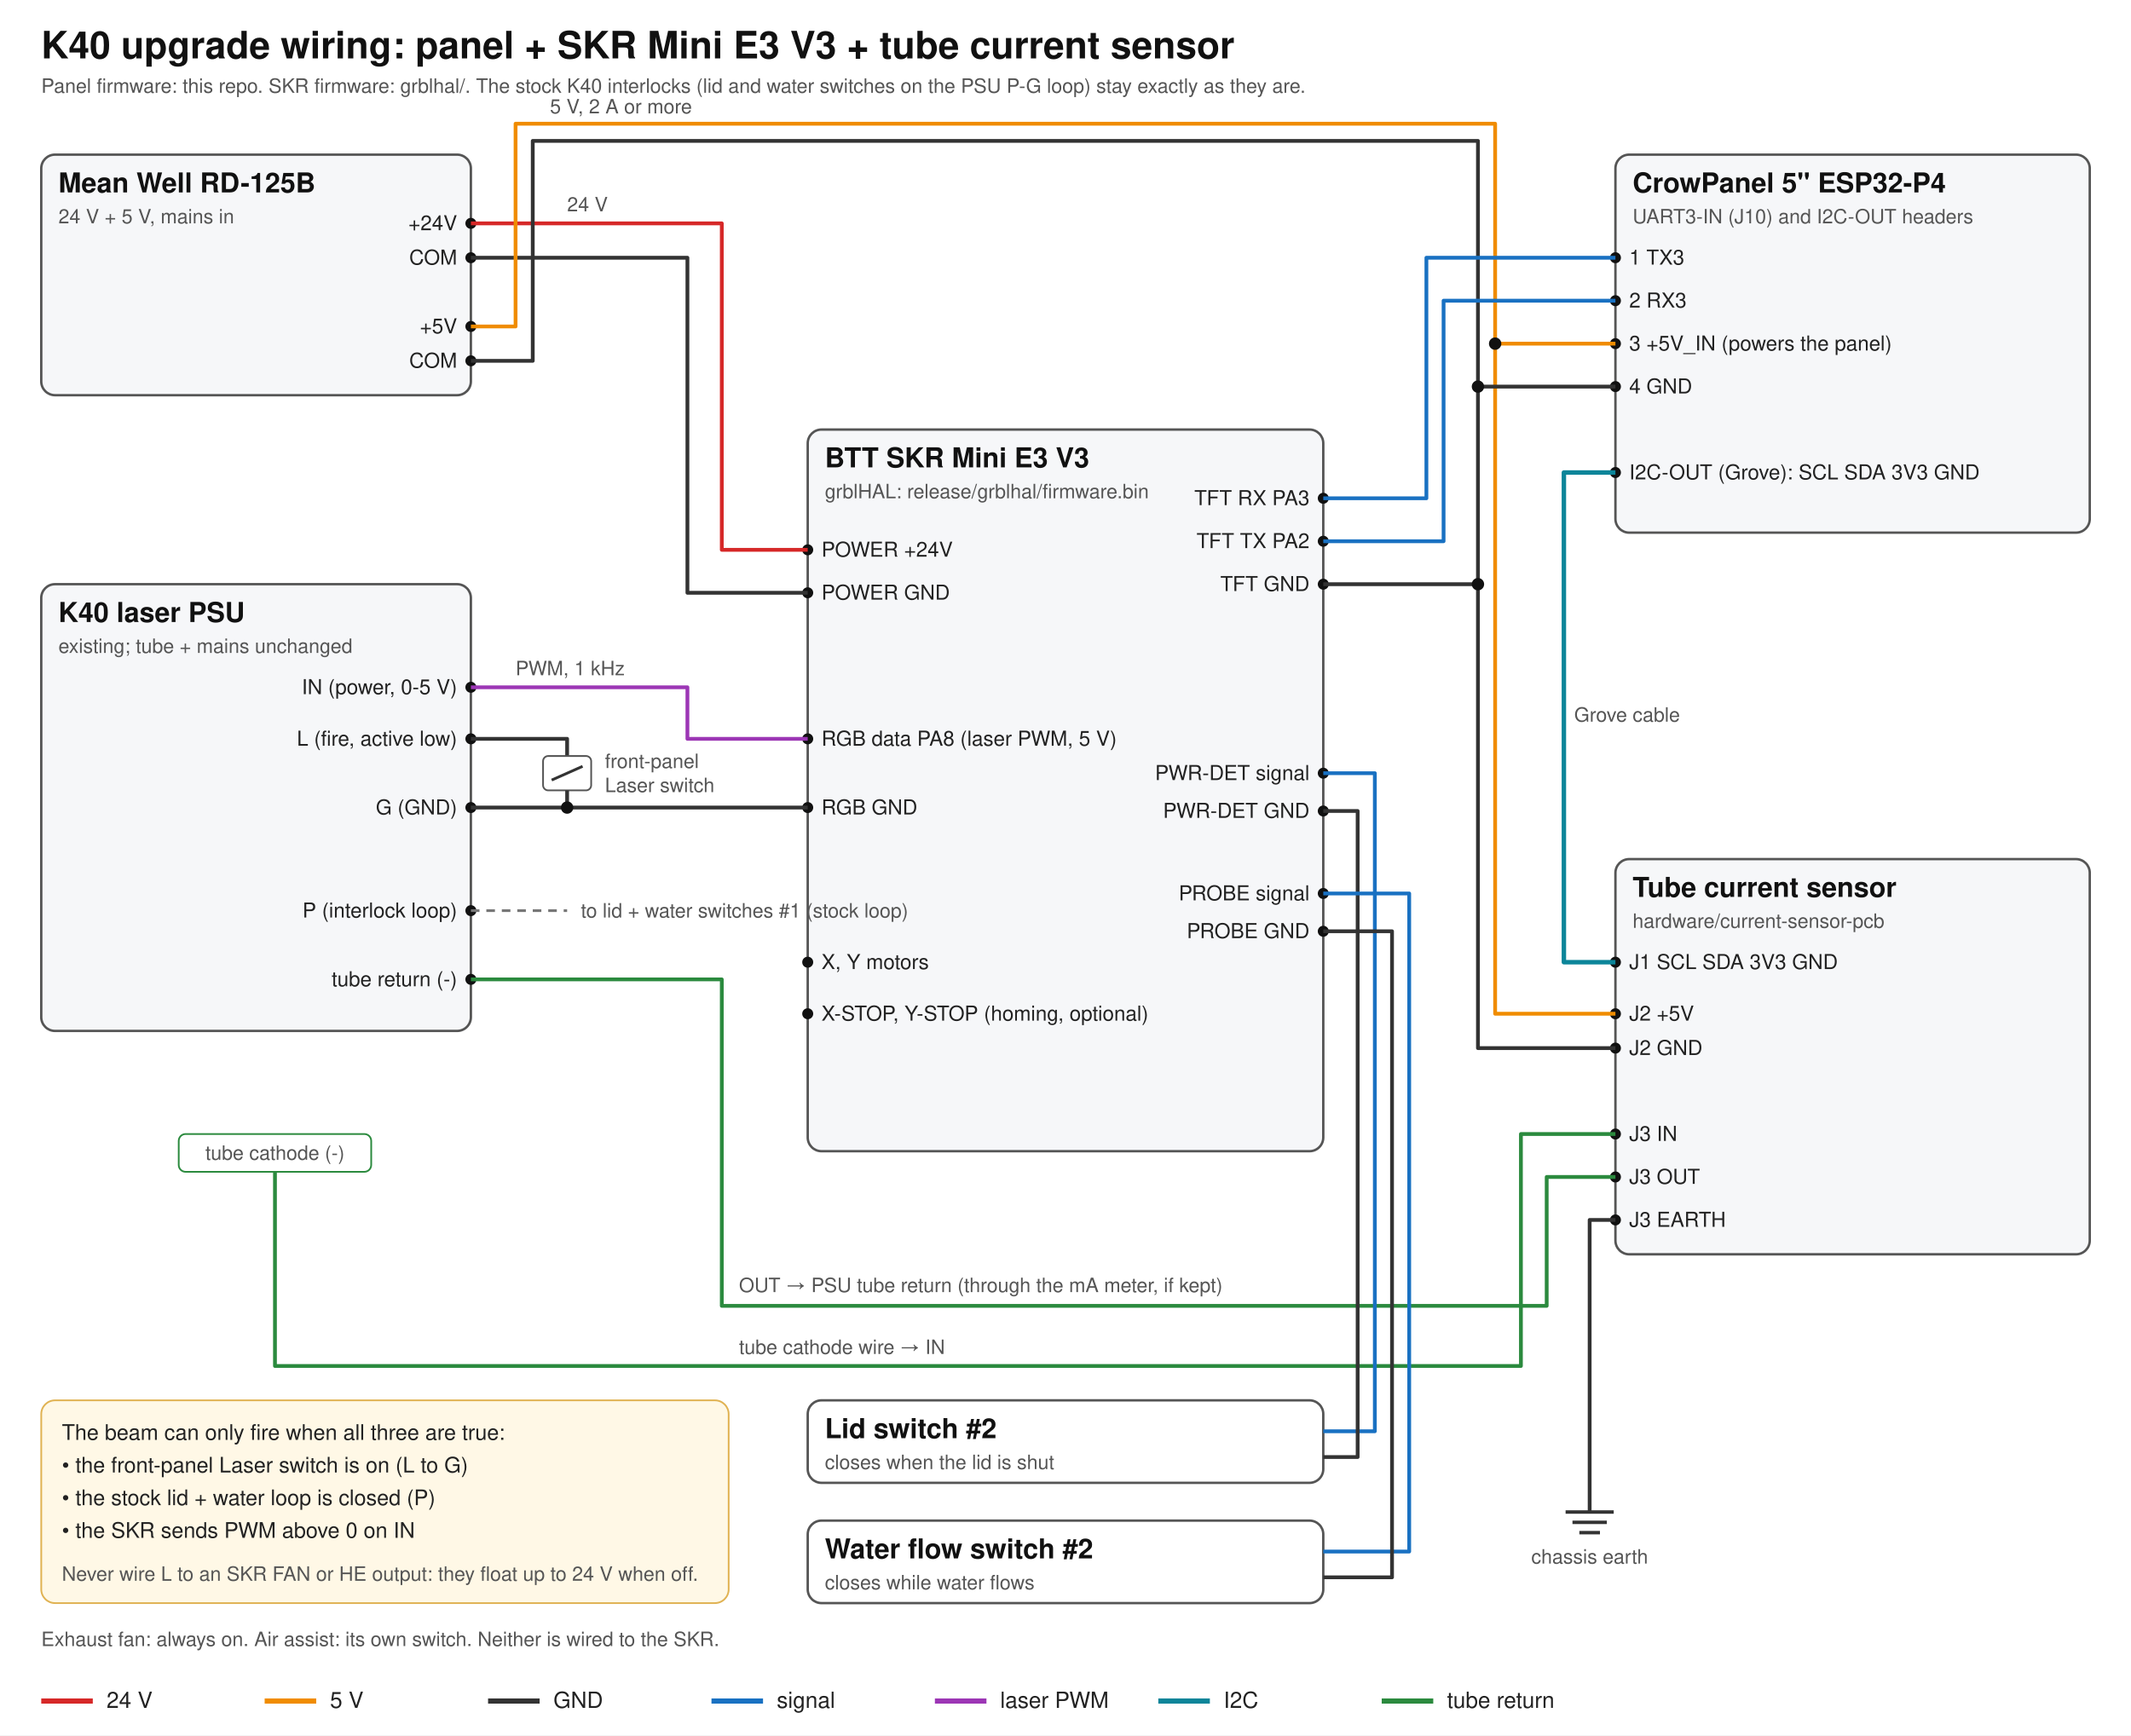
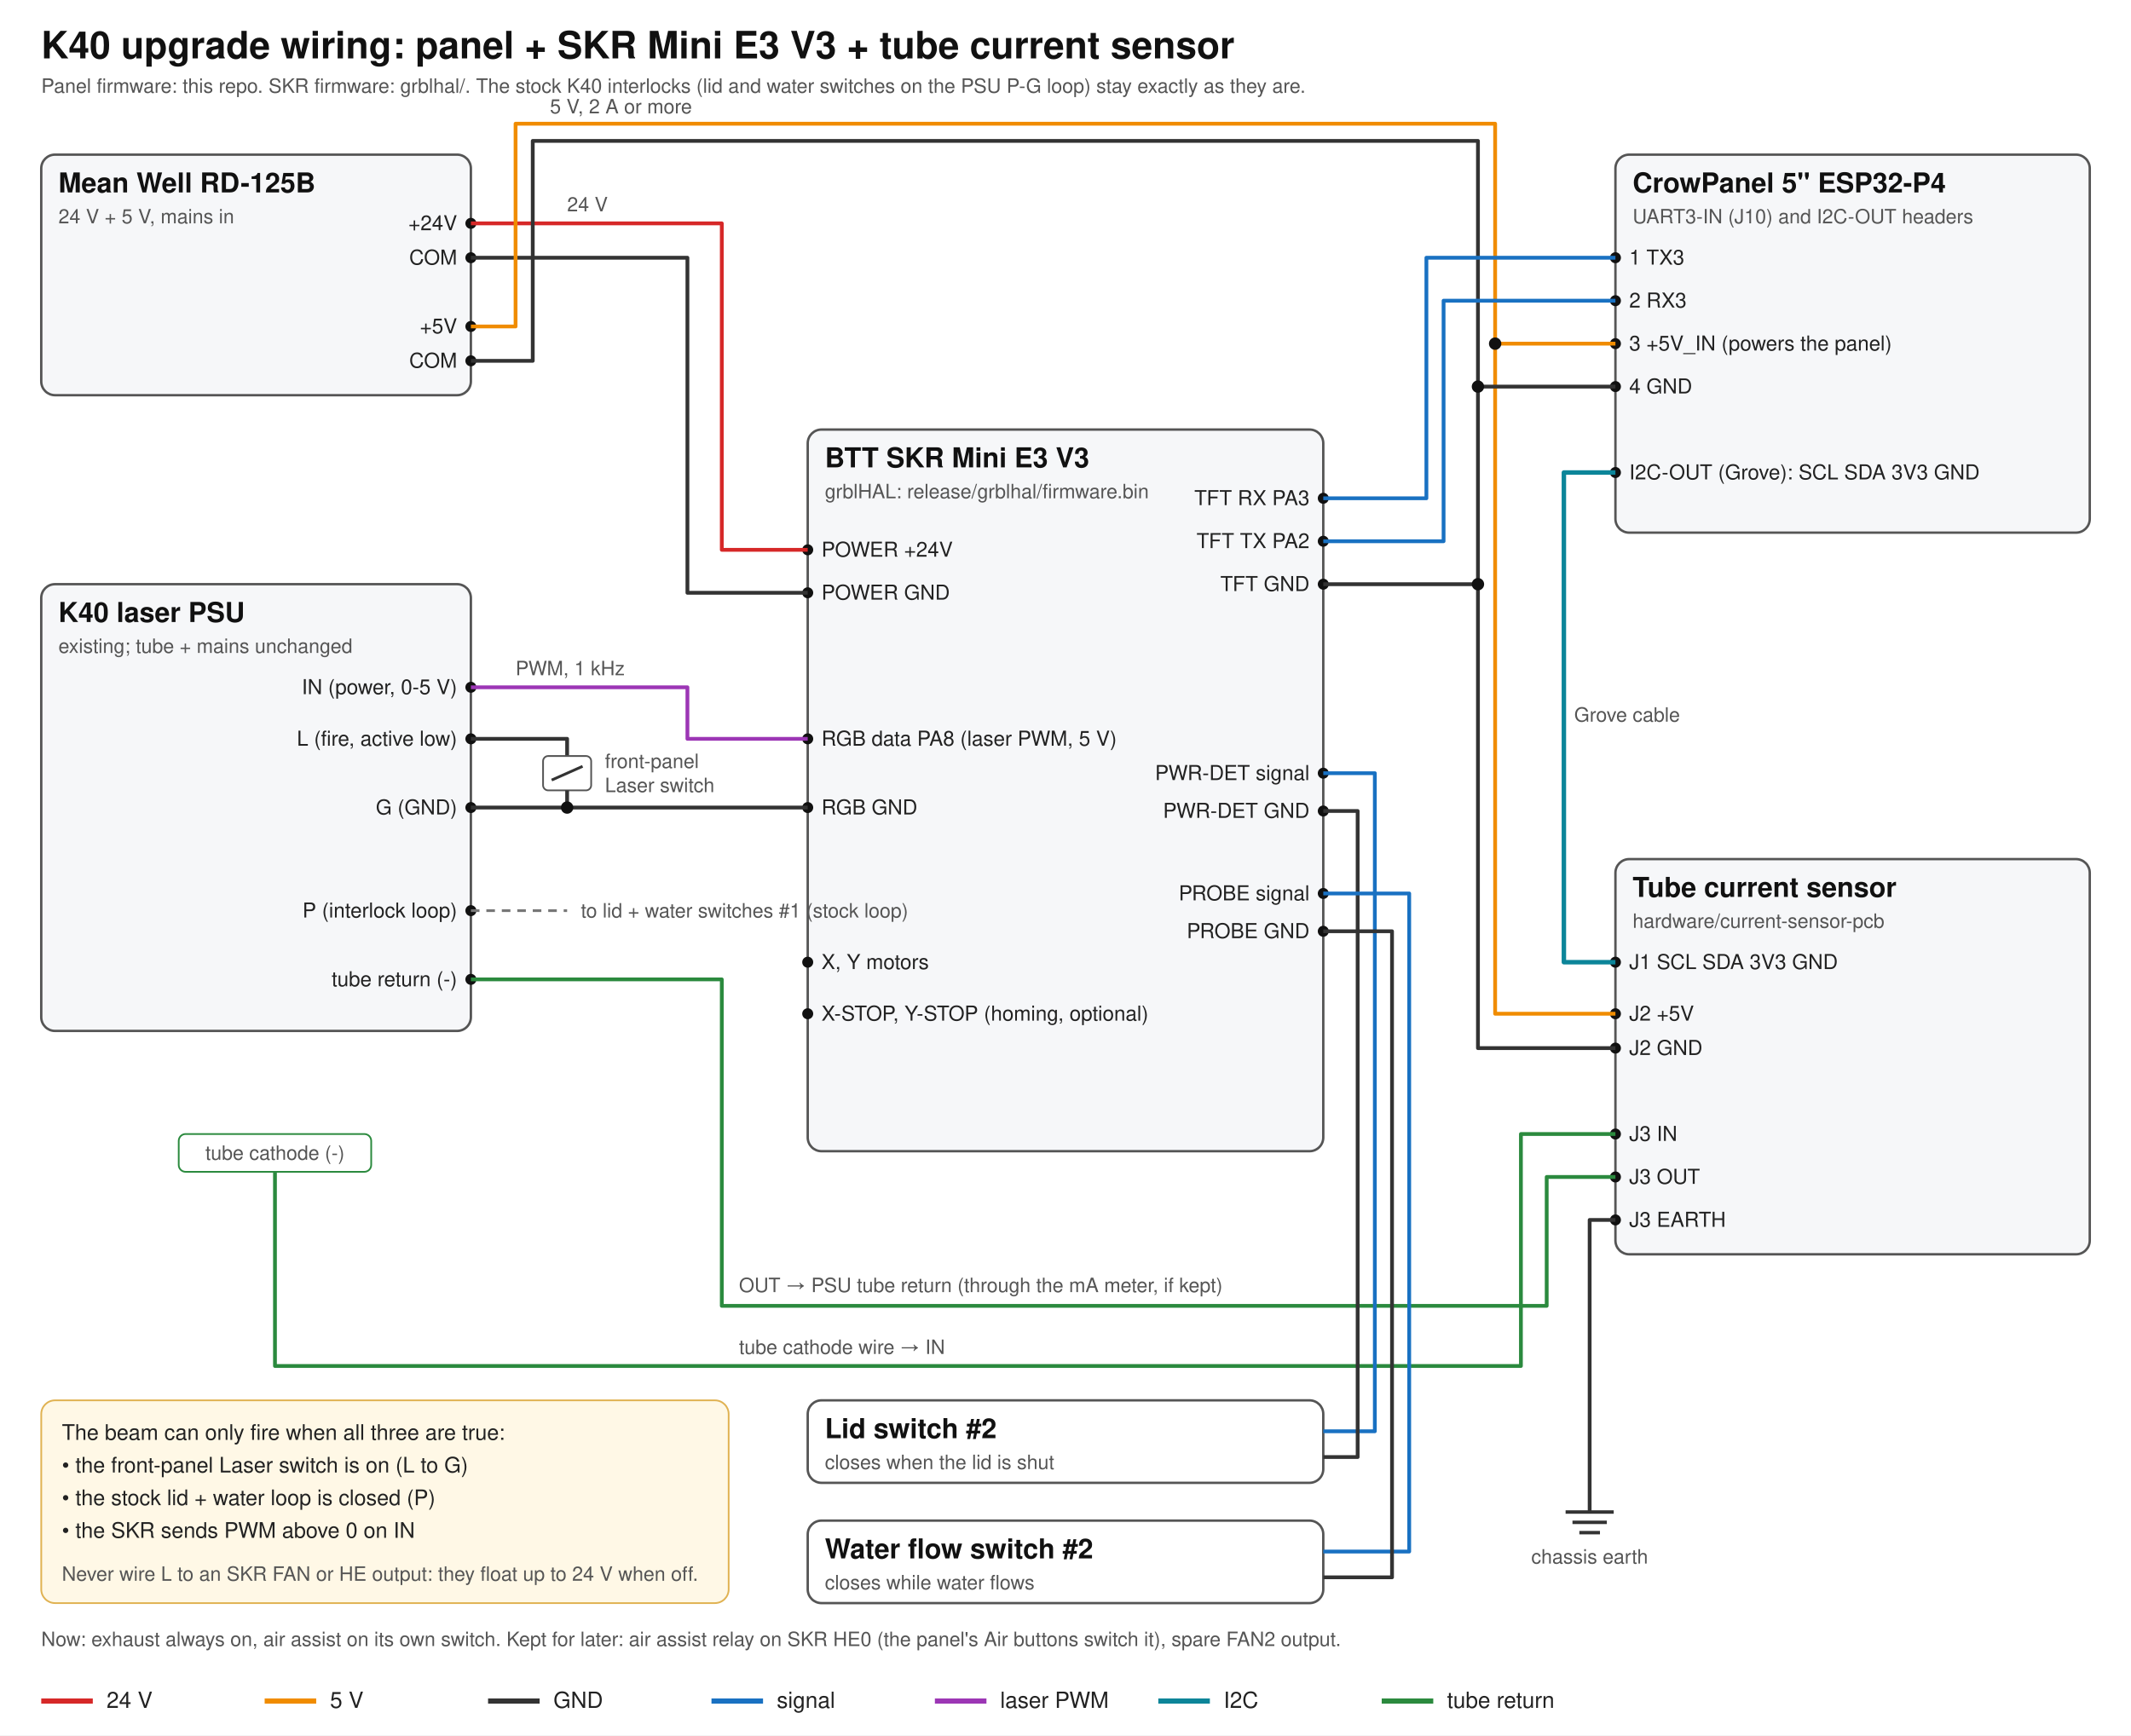
<svg xmlns="http://www.w3.org/2000/svg" viewBox="0 0 1240 1010" width="1240" height="1010" font-family="Helvetica, Arial, sans-serif">
  <rect width="100%" height="100%" fill="#ffffff" />
  <style>.t{font-size:13px;fill:#222}.h{font-size:16px;font-weight:700;fill:#111}.s{font-size:11.5px;fill:#555}.p{font-size:12px;fill:#222}.n{font-size:12.5px;fill:#222}</style>
  <text x="24" y="34" style="font-size:22px;font-weight:700;fill:#111">K40 upgrade wiring: panel + SKR Mini E3 V3 + tube current sensor</text>
  <text x="24" y="54" class="s">Panel firmware: this repo. SKR firmware: grblhal/. The stock K40 interlocks (lid and water switches on the PSU P-G loop) stay exactly as they are.</text>
  <rect x="24" y="90" width="250" height="140" rx="8" fill="#f6f7f9" stroke="#555" stroke-width="1.4" />
  <text x="34" y="112" class="h">Mean Well RD-125B</text>
  <text x="34" y="130" class="s">24 V + 5 V, mains in</text>
  <circle cx="274" cy="130" r="3.2" fill="#111" />
  <text x="266" y="134" class="p" text-anchor="end">+24V</text>
  <circle cx="274" cy="150" r="3.2" fill="#111" />
  <text x="266" y="154" class="p" text-anchor="end">COM</text>
  <circle cx="274" cy="190" r="3.2" fill="#111" />
  <text x="266" y="194" class="p" text-anchor="end">+5V</text>
  <circle cx="274" cy="210" r="3.2" fill="#111" />
  <text x="266" y="214" class="p" text-anchor="end">COM</text>
  <rect x="24" y="340" width="250" height="260" rx="8" fill="#f6f7f9" stroke="#555" stroke-width="1.4" />
  <text x="34" y="362" class="h">K40 laser PSU</text>
  <text x="34" y="380" class="s">existing; tube + mains unchanged</text>
  <circle cx="274" cy="400" r="3.2" fill="#111" />
  <text x="266" y="404" class="p" text-anchor="end">IN  (power, 0-5 V)</text>
  <circle cx="274" cy="430" r="3.2" fill="#111" />
  <text x="266" y="434" class="p" text-anchor="end">L  (fire, active low)</text>
  <circle cx="274" cy="470" r="3.2" fill="#111" />
  <text x="266" y="474" class="p" text-anchor="end">G  (GND)</text>
  <circle cx="274" cy="530" r="3.2" fill="#111" />
  <text x="266" y="534" class="p" text-anchor="end">P  (interlock loop)</text>
  <circle cx="274" cy="570" r="3.2" fill="#111" />
  <text x="266" y="574" class="p" text-anchor="end">tube return (-)</text>
  <rect x="470" y="250" width="300" height="420" rx="8" fill="#f6f7f9" stroke="#555" stroke-width="1.4" />
  <text x="480" y="272" class="h">BTT SKR Mini E3 V3</text>
  <text x="480" y="290" class="s">grblHAL: release/grblhal/firmware.bin</text>
  <circle cx="470" cy="320" r="3.2" fill="#111" />
  <text x="478" y="324" class="p" text-anchor="start">POWER +24V</text>
  <circle cx="470" cy="345" r="3.2" fill="#111" />
  <text x="478" y="349" class="p" text-anchor="start">POWER GND</text>
  <circle cx="470" cy="430" r="3.2" fill="#111" />
  <text x="478" y="434" class="p" text-anchor="start">RGB data PA8 (laser PWM, 5 V)</text>
  <circle cx="470" cy="470" r="3.2" fill="#111" />
  <text x="478" y="474" class="p" text-anchor="start">RGB GND</text>
  <circle cx="470" cy="560" r="3.2" fill="#111" />
  <text x="478" y="564" class="p" text-anchor="start">X, Y motors</text>
  <circle cx="470" cy="590" r="3.2" fill="#111" />
  <text x="478" y="594" class="p" text-anchor="start">X-STOP, Y-STOP (homing, optional)</text>
  <circle cx="770" cy="290" r="3.2" fill="#111" />
  <text x="762" y="294" class="p" text-anchor="end">TFT RX  PA3</text>
  <circle cx="770" cy="315" r="3.2" fill="#111" />
  <text x="762" y="319" class="p" text-anchor="end">TFT TX  PA2</text>
  <circle cx="770" cy="340" r="3.2" fill="#111" />
  <text x="762" y="344" class="p" text-anchor="end">TFT GND</text>
  <circle cx="770" cy="450" r="3.2" fill="#111" />
  <text x="762" y="454" class="p" text-anchor="end">PWR-DET signal</text>
  <circle cx="770" cy="472" r="3.2" fill="#111" />
  <text x="762" y="476" class="p" text-anchor="end">PWR-DET GND</text>
  <circle cx="770" cy="520" r="3.2" fill="#111" />
  <text x="762" y="524" class="p" text-anchor="end">PROBE signal</text>
  <circle cx="770" cy="542" r="3.2" fill="#111" />
  <text x="762" y="546" class="p" text-anchor="end">PROBE GND</text>
  <rect x="940" y="90" width="276" height="220" rx="8" fill="#f6f7f9" stroke="#555" stroke-width="1.4" />
  <text x="950" y="112" class="h">CrowPanel 5" ESP32-P4</text>
  <text x="950" y="130" class="s">UART3-IN (J10) and I2C-OUT headers</text>
  <circle cx="940" cy="150" r="3.2" fill="#111" />
  <text x="948" y="154" class="p" text-anchor="start">1  TX3</text>
  <circle cx="940" cy="175" r="3.2" fill="#111" />
  <text x="948" y="179" class="p" text-anchor="start">2  RX3</text>
  <circle cx="940" cy="200" r="3.2" fill="#111" />
  <text x="948" y="204" class="p" text-anchor="start">3  +5V_IN (powers the panel)</text>
  <circle cx="940" cy="225" r="3.2" fill="#111" />
  <text x="948" y="229" class="p" text-anchor="start">4  GND</text>
  <circle cx="940" cy="275" r="3.2" fill="#111" />
  <text x="948" y="279" class="p" text-anchor="start">I2C-OUT (Grove): SCL SDA 3V3 GND</text>
  <rect x="940" y="500" width="276" height="230" rx="8" fill="#f6f7f9" stroke="#555" stroke-width="1.4" />
  <text x="950" y="522" class="h">Tube current sensor</text>
  <text x="950" y="540" class="s">hardware/current-sensor-pcb</text>
  <circle cx="940" cy="560" r="3.2" fill="#111" />
  <text x="948" y="564" class="p" text-anchor="start">J1  SCL SDA 3V3 GND</text>
  <circle cx="940" cy="590" r="3.2" fill="#111" />
  <text x="948" y="594" class="p" text-anchor="start">J2  +5V</text>
  <circle cx="940" cy="610" r="3.2" fill="#111" />
  <text x="948" y="614" class="p" text-anchor="start">J2  GND</text>
  <circle cx="940" cy="660" r="3.2" fill="#111" />
  <text x="948" y="664" class="p" text-anchor="start">J3  IN</text>
  <circle cx="940" cy="685" r="3.2" fill="#111" />
  <text x="948" y="689" class="p" text-anchor="start">J3  OUT</text>
  <circle cx="940" cy="710" r="3.2" fill="#111" />
  <text x="948" y="714" class="p" text-anchor="start">J3  EARTH</text>
  <rect x="470" y="815" width="300" height="48" rx="8" fill="#fff" stroke="#555" stroke-width="1.4" />
  <text x="480" y="837" class="h">Lid switch #2</text>
  <text x="480" y="855" class="s">closes when the lid is shut</text>
  <rect x="470" y="885" width="300" height="48" rx="8" fill="#fff" stroke="#555" stroke-width="1.4" />
  <text x="480" y="907" class="h">Water flow switch #2</text>
  <text x="480" y="925" class="s">closes while water flows</text>
  <path d="M274,130 L420,130 L420,320 L470,320" fill="none" stroke="#d62828" stroke-width="2.2" stroke-linejoin="round" />
  <text x="330" y="123" class="s" text-anchor="start">24 V</text>
  <path d="M274,150 L400,150 L400,345 L470,345" fill="none" stroke="#333333" stroke-width="2.2" stroke-linejoin="round" />
  <path d="M274,190 L300,190 L300,72 L870,72 L870,200 L940,200" fill="none" stroke="#f08c00" stroke-width="2.2" stroke-linejoin="round" />
  <text x="320" y="66" class="s" text-anchor="start">5 V, 2 A or more</text>
  <path d="M870,200 L870,590 L940,590" fill="none" stroke="#f08c00" stroke-width="2.2" stroke-linejoin="round" />
  <circle cx="870" cy="200" r="3.6" fill="#111" />
  <path d="M274,210 L310,210 L310,82 L860,82 L860,225 L940,225" fill="none" stroke="#333333" stroke-width="2.2" stroke-linejoin="round" />
  <path d="M860,225 L860,610 L940,610" fill="none" stroke="#333333" stroke-width="2.2" stroke-linejoin="round" />
  <circle cx="860" cy="225" r="3.6" fill="#111" />
  <path d="M770,290 L830,290 L830,150 L940,150" fill="none" stroke="#1971c2" stroke-width="2.2" stroke-linejoin="round" />
  <path d="M770,315 L840,315 L840,175 L940,175" fill="none" stroke="#1971c2" stroke-width="2.2" stroke-linejoin="round" />
  <path d="M770,340 L860,340" fill="none" stroke="#333333" stroke-width="2.2" stroke-linejoin="round" />
  <circle cx="860" cy="340" r="3.6" fill="#111" />
  <path d="M940,275 L910,275 L910,560 L940,560" fill="none" stroke="#0c8599" stroke-width="2.6" stroke-linejoin="round" />
  <text x="916" y="420" class="s" text-anchor="start">Grove cable</text>
  <path d="M274,400 L400,400 L400,430 L470,430" fill="none" stroke="#9c36b5" stroke-width="2.2" stroke-linejoin="round" />
  <text x="300" y="393" class="s" text-anchor="start">PWM, 1 kHz</text>
  <path d="M274,470 L470,470" fill="none" stroke="#333333" stroke-width="2.2" stroke-linejoin="round" />
  <path d="M274,430 L330,430 L330,440" fill="none" stroke="#333333" stroke-width="2.2" stroke-linejoin="round" />
  <rect x="316" y="440" width="28" height="20" rx="3" fill="#fff" stroke="#555" />
  <path d="M321,454 L339,446" stroke="#333" stroke-width="1.6" />
  <path d="M330,460 L330,470" fill="none" stroke="#333333" stroke-width="2.2" stroke-linejoin="round" />
  <circle cx="330" cy="470" r="3.6" fill="#111" />
  <text x="352" y="447" class="s" text-anchor="start">front-panel</text>
  <text x="352" y="461" class="s" text-anchor="start">Laser switch</text>
  <path d="M274,530 L330,530" fill="none" stroke="#777" stroke-width="1.6" stroke-linejoin="round" stroke-dasharray="5 4" />
  <text x="338" y="534" class="s" text-anchor="start">to lid + water switches #1 (stock loop)</text>
  <path d="M274,570 L420,570 L420,760 L900,760 L900,685 L940,685" fill="none" stroke="#2b8a3e" stroke-width="2.2" stroke-linejoin="round" />
  <text x="430" y="752" class="s" text-anchor="start">OUT → PSU tube return (through the mA meter, if kept)</text>
  <rect x="104" y="660" width="112" height="22" rx="4" fill="#fff" stroke="#2b8a3e" />
  <text x="160" y="675" class="s" text-anchor="middle">tube cathode (-)</text>
  <path d="M160,682 L160,795 L885,795 L885,660 L940,660" fill="none" stroke="#2b8a3e" stroke-width="2.2" stroke-linejoin="round" />
  <text x="430" y="788" class="s" text-anchor="start">tube cathode wire → IN</text>
  <path d="M940,710 L925,710 L925,880" fill="none" stroke="#333333" stroke-width="2.2" stroke-linejoin="round" />
  <path d="M911,880 h28 M915,886 h20 M919,892 h12" stroke="#333" stroke-width="2" />
  <text x="925" y="910" class="s" text-anchor="middle">chassis earth</text>
  <path d="M770,450 L800,450 L800,833 L770,833" fill="none" stroke="#1971c2" stroke-width="2.2" stroke-linejoin="round" />
  <path d="M770,472 L790,472 L790,848 L770,848" fill="none" stroke="#333333" stroke-width="2.2" stroke-linejoin="round" />
  <path d="M770,520 L820,520 L820,903 L770,903" fill="none" stroke="#1971c2" stroke-width="2.2" stroke-linejoin="round" />
  <path d="M770,542 L810,542 L810,918 L770,918" fill="none" stroke="#333333" stroke-width="2.2" stroke-linejoin="round" />
  <rect x="24" y="815" width="400" height="118" rx="8" fill="#fff8e6" stroke="#e0b252" />
  <text x="36" y="838" class="n" text-anchor="start">The beam can only fire when all three are true:</text>
  <text x="36" y="857" class="n" text-anchor="start">• the front-panel Laser switch is on (L to G)</text>
  <text x="36" y="876" class="n" text-anchor="start">• the stock lid + water loop is closed (P)</text>
  <text x="36" y="895" class="n" text-anchor="start">• the SKR sends PWM above 0 on IN</text>
  <text x="36" y="920" class="s" text-anchor="start">Never wire L to an SKR FAN or HE output: they float up to 24 V when off.</text>
-   <text x="24" y="958" class="s" text-anchor="start">Exhaust fan: always on. Air assist: its own switch. Neither is wired to the SKR.</text>
+   <text x="24" y="958" class="s" text-anchor="start">Now: exhaust always on, air assist on its own switch. Kept for later: air assist relay on SKR HE0 (the panel's Air buttons switch it), spare FAN2 output.</text>
  <path d="M24,990 L54,990" fill="none" stroke="#d62828" stroke-width="3" stroke-linejoin="round" />
  <text x="62" y="994" class="t" text-anchor="start">24 V</text>
  <path d="M154,990 L184,990" fill="none" stroke="#f08c00" stroke-width="3" stroke-linejoin="round" />
  <text x="192" y="994" class="t" text-anchor="start">5 V</text>
  <path d="M284,990 L314,990" fill="none" stroke="#333333" stroke-width="3" stroke-linejoin="round" />
  <text x="322" y="994" class="t" text-anchor="start">GND</text>
  <path d="M414,990 L444,990" fill="none" stroke="#1971c2" stroke-width="3" stroke-linejoin="round" />
  <text x="452" y="994" class="t" text-anchor="start">signal</text>
  <path d="M544,990 L574,990" fill="none" stroke="#9c36b5" stroke-width="3" stroke-linejoin="round" />
  <text x="582" y="994" class="t" text-anchor="start">laser PWM</text>
  <path d="M674,990 L704,990" fill="none" stroke="#0c8599" stroke-width="3" stroke-linejoin="round" />
  <text x="712" y="994" class="t" text-anchor="start">I2C</text>
  <path d="M804,990 L834,990" fill="none" stroke="#2b8a3e" stroke-width="3" stroke-linejoin="round" />
  <text x="842" y="994" class="t" text-anchor="start">tube return</text>
</svg>
